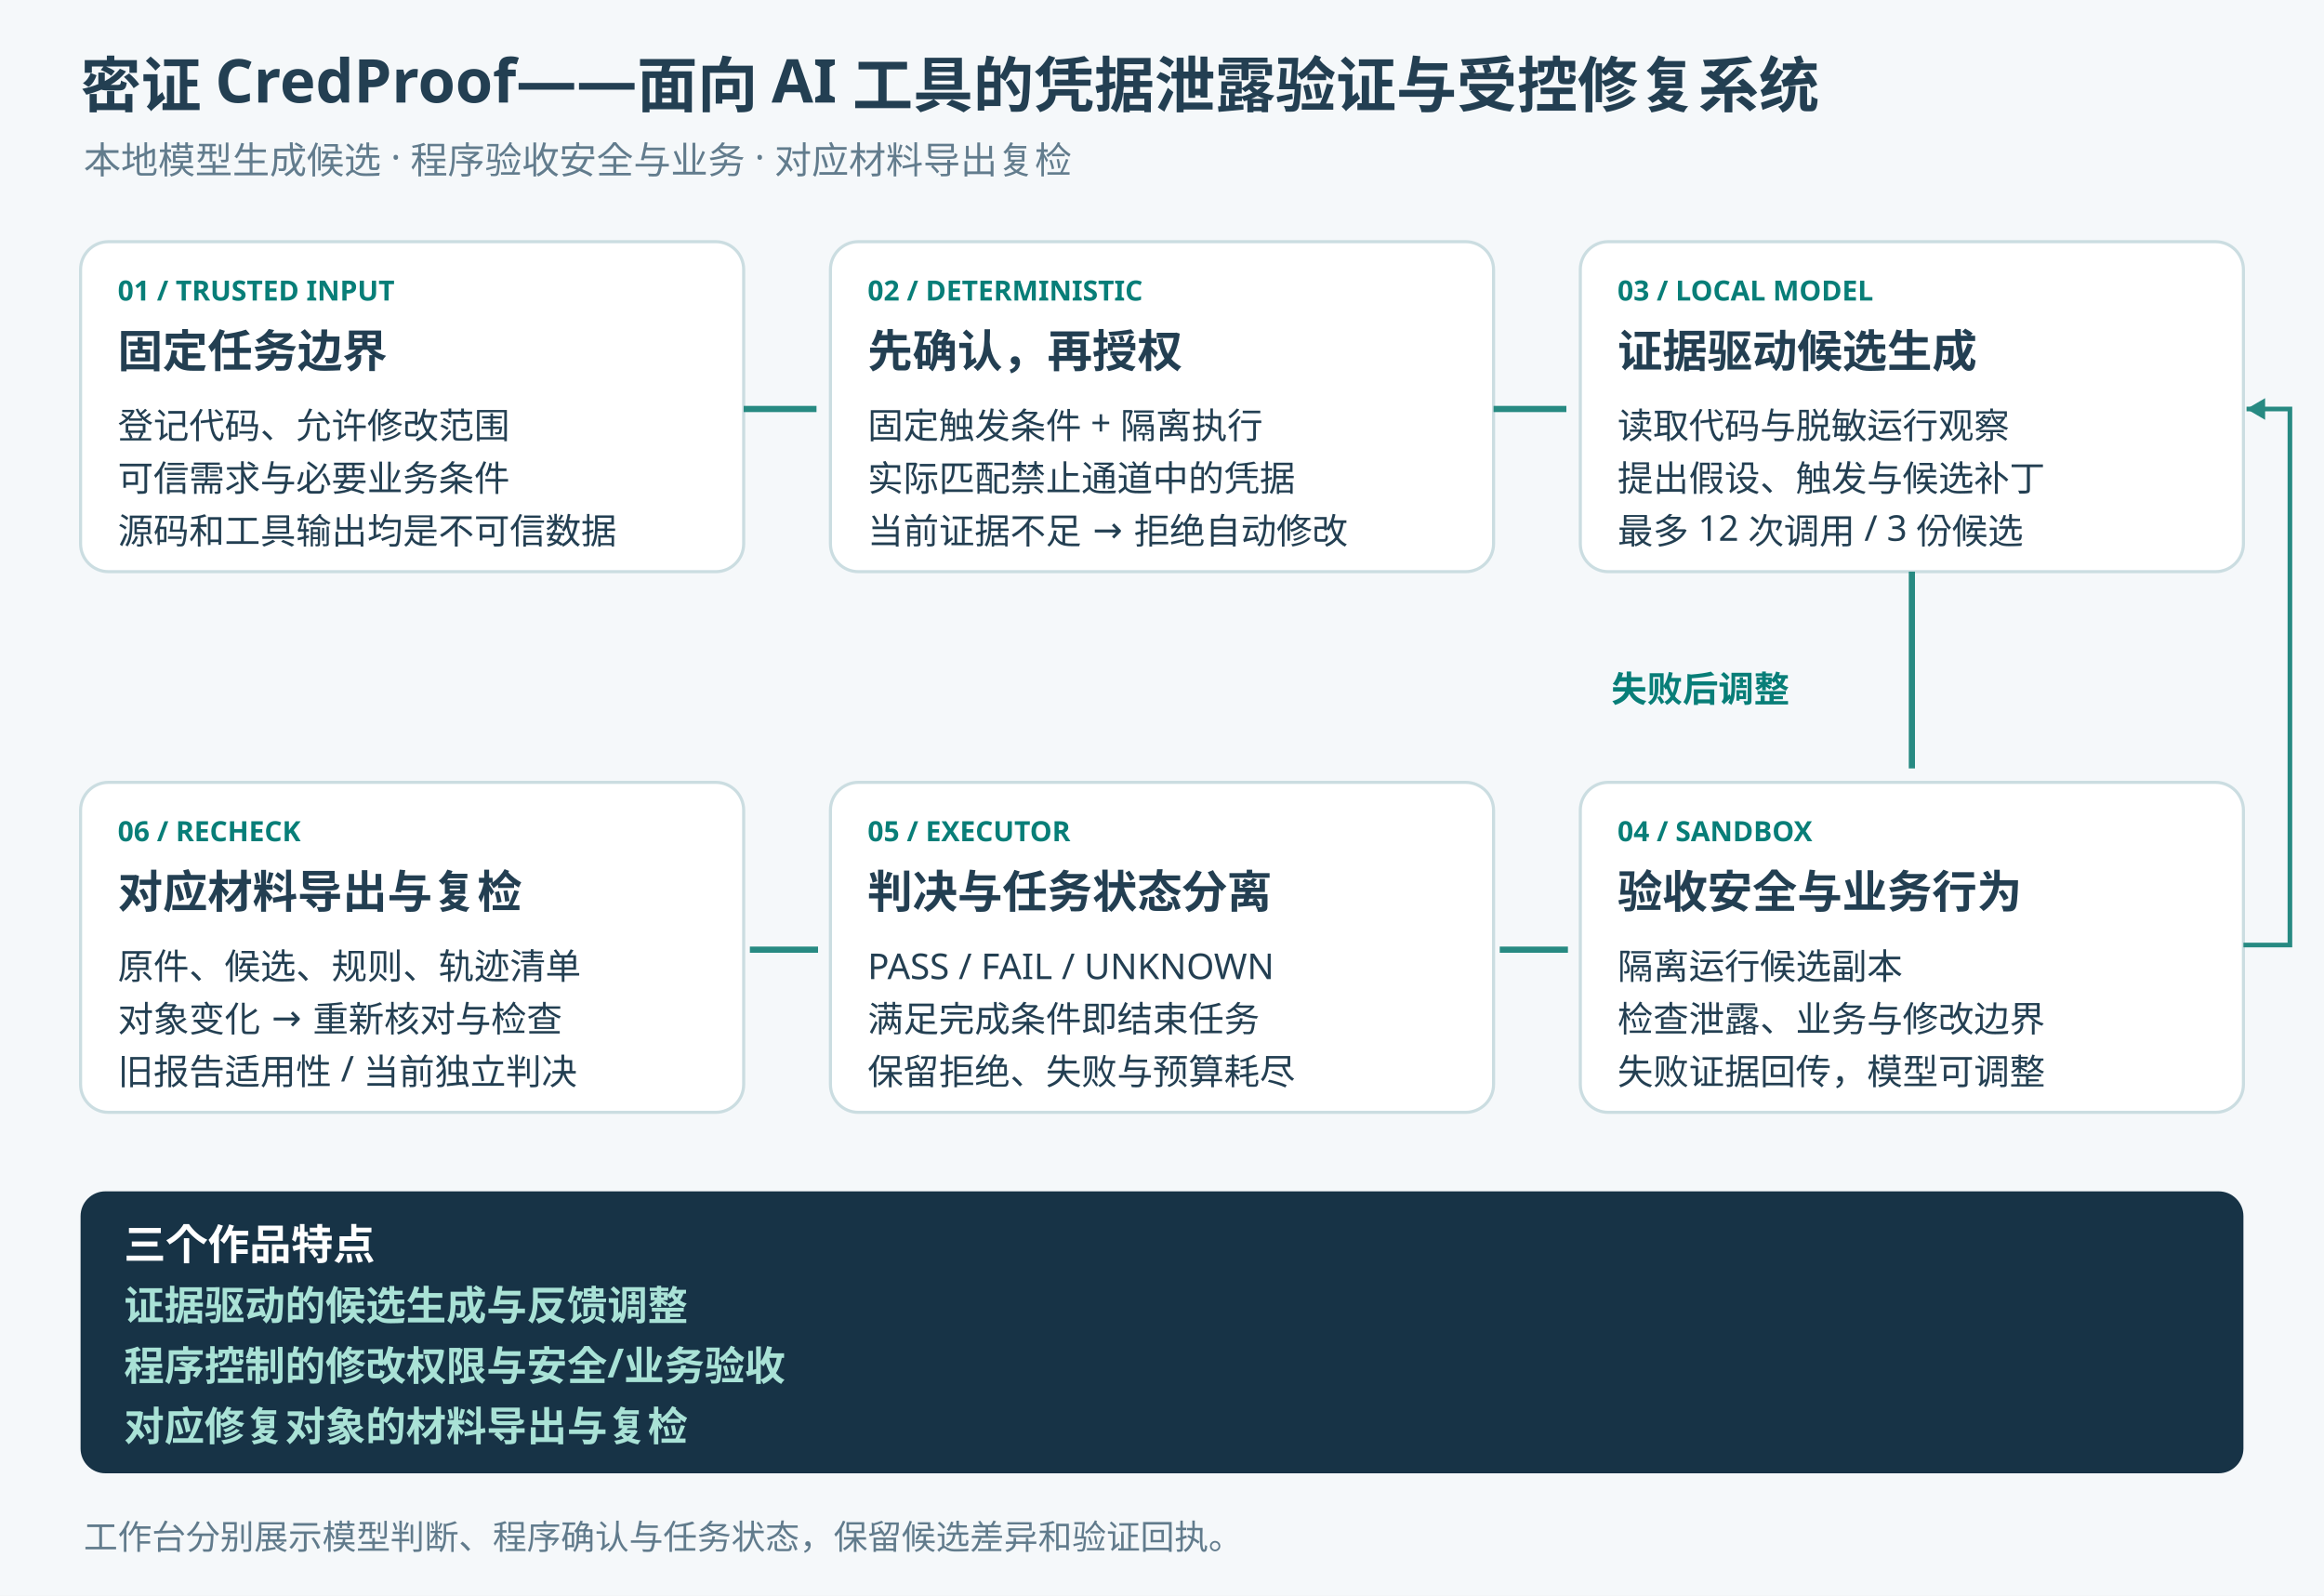
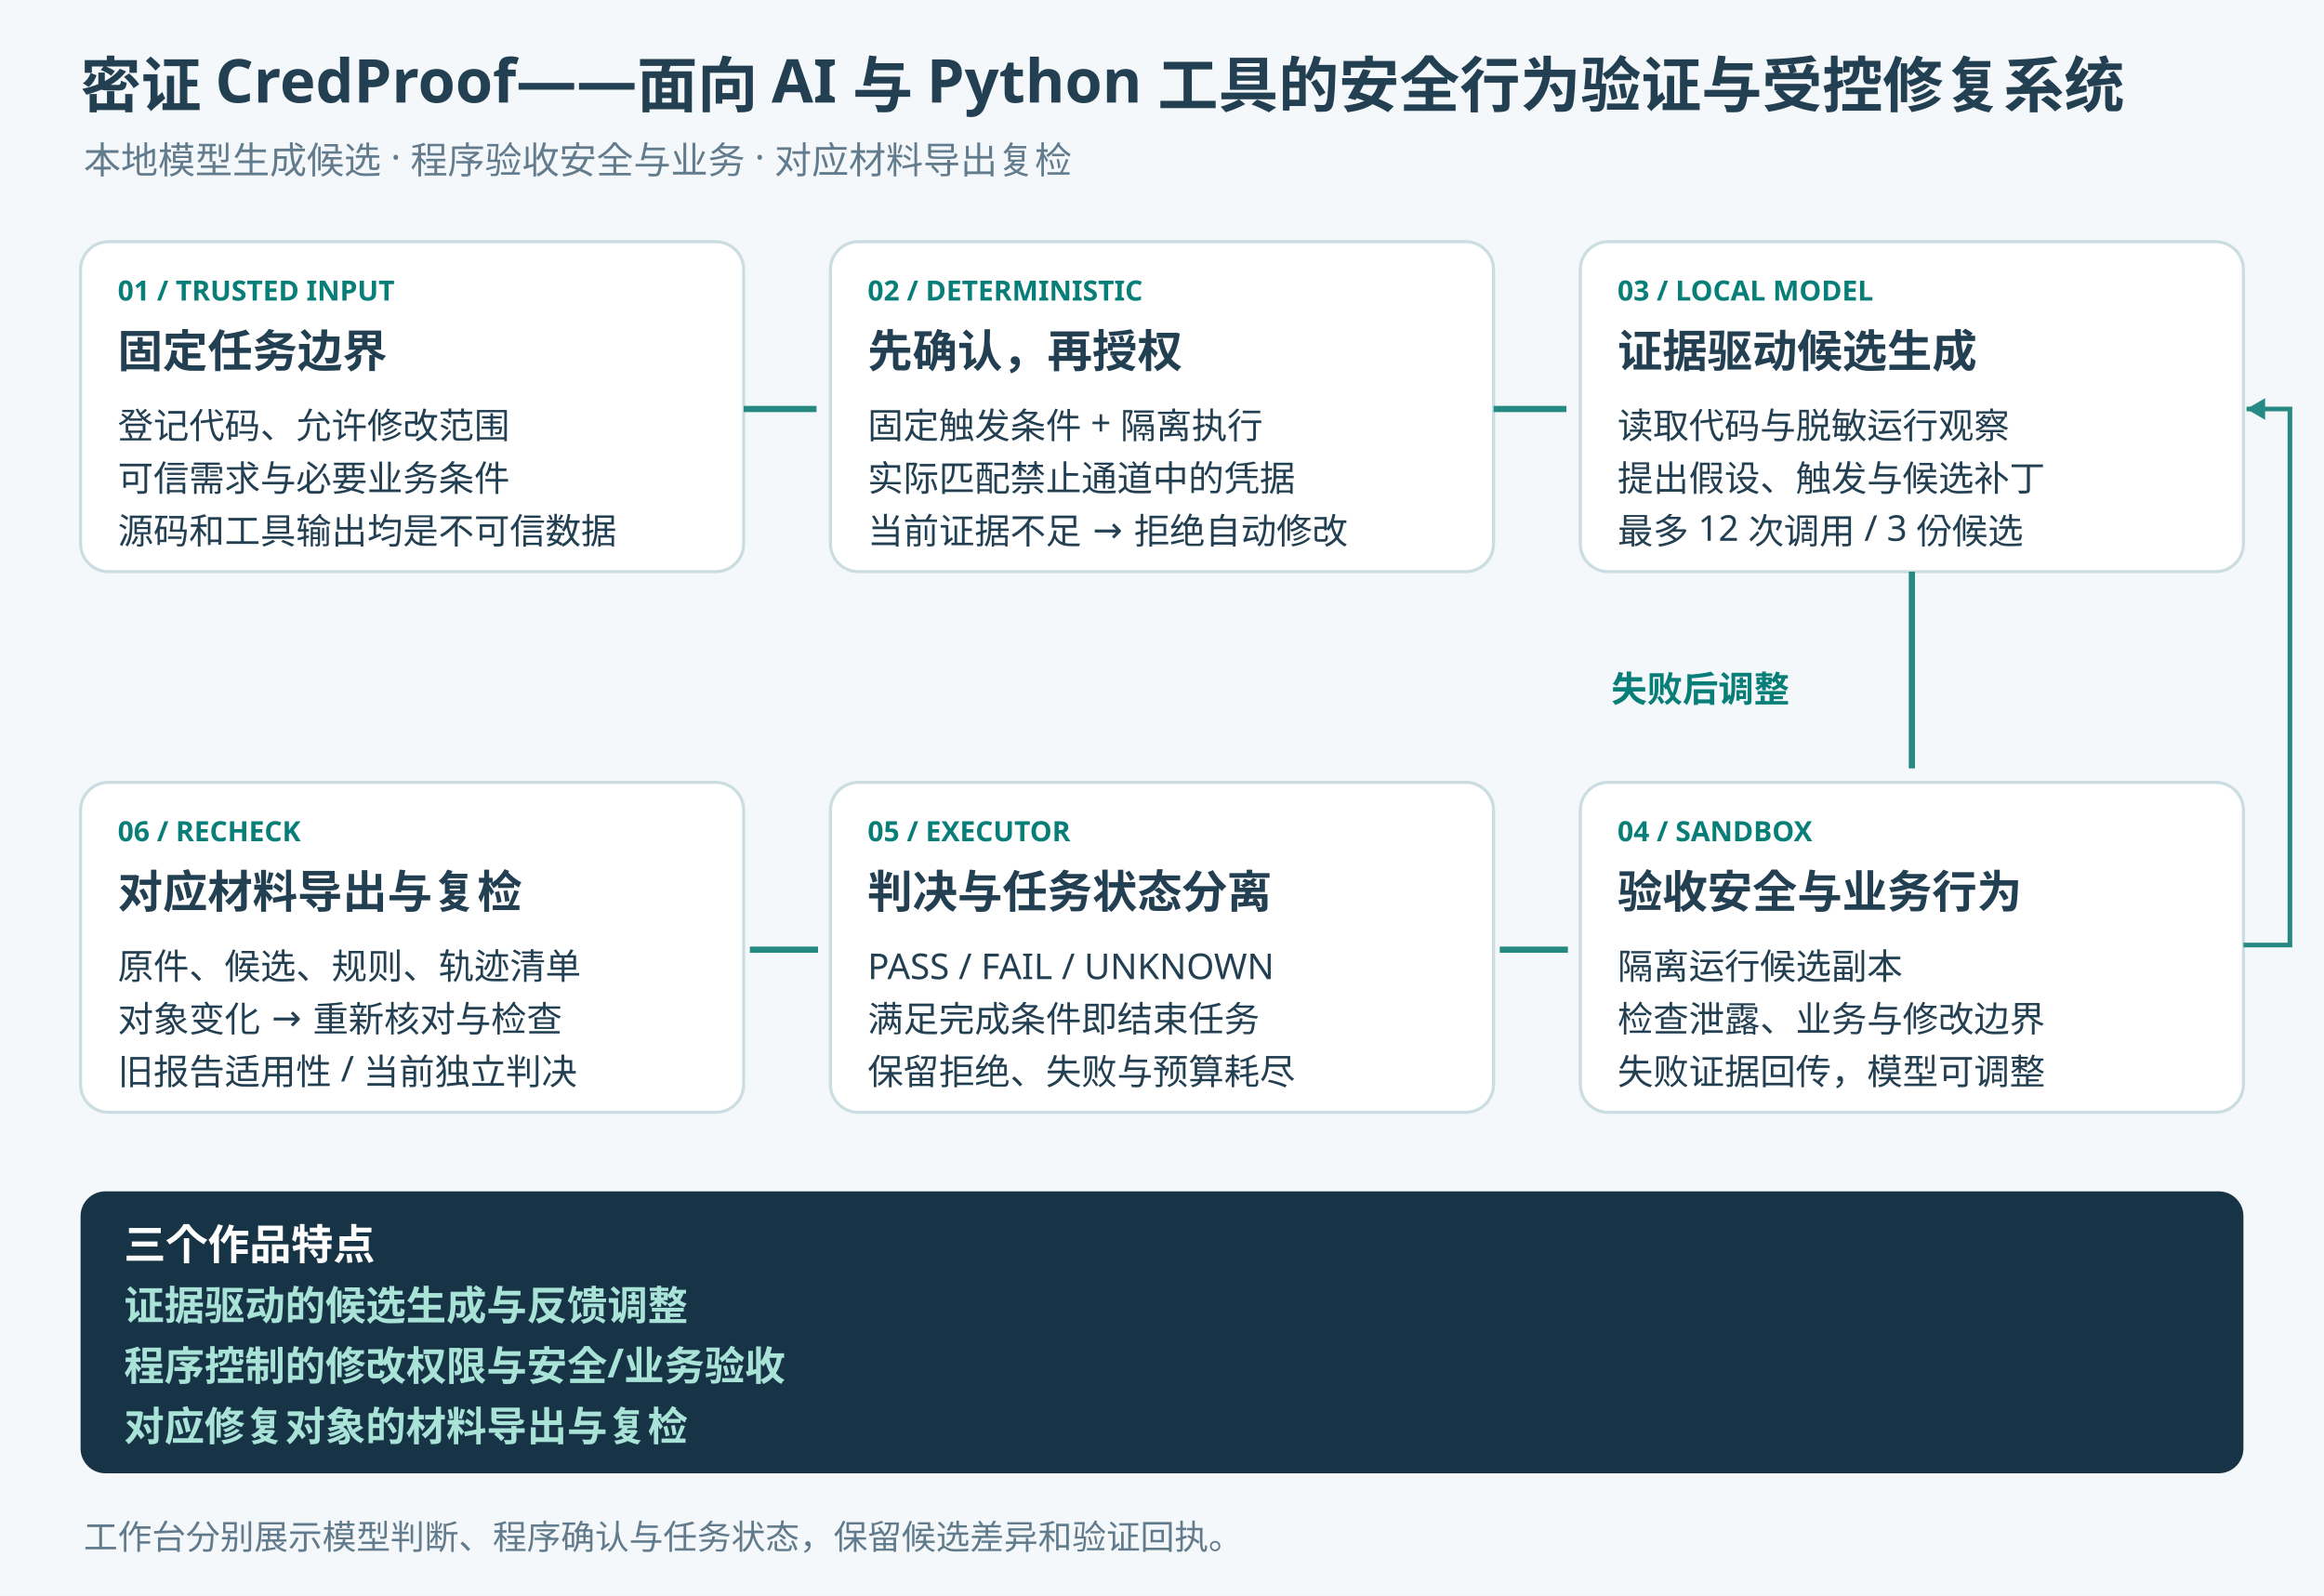
<svg xmlns="http://www.w3.org/2000/svg" width="1500" height="1030" viewBox="0 0 1500 1030">
  <rect width="100%" height="100%" fill="#f5f8fa" />
-   <text x="52" y="69" font-family="Microsoft YaHei,sans-serif" font-size="39" font-weight="700" fill="#233f52">密证 CredProof——面向 AI 工具的凭据泄露验证与受控修复系统</text>
+   <text x="52" y="69" font-family="Microsoft YaHei,sans-serif" font-size="39" font-weight="700" fill="#233f52">密证 CredProof——面向 AI 与 Python 工具的安全行为验证与受控修复系统</text>
  <text x="54" y="112" font-family="Microsoft YaHei,sans-serif" font-size="24" font-weight="400" fill="#627c8d">本地模型生成候选 · 程序验收安全与业务 · 对应材料导出复检</text>
  <rect x="52" y="156" width="428" height="213" rx="18" fill="white" stroke="#cbdde1" stroke-width="2" />
  <text x="76" y="194" font-family="Microsoft YaHei,sans-serif" font-size="18" font-weight="700" fill="#087e78">01 / TRUSTED INPUT</text>
  <text x="76" y="237" font-family="Microsoft YaHei,sans-serif" font-size="29" font-weight="700" fill="#233f52">固定任务边界</text>
  <text x="76" y="283" font-family="Microsoft YaHei,sans-serif" font-size="23" font-weight="400" fill="#233f52">登记代码、允许修改范围</text>
  <text x="76" y="317" font-family="Microsoft YaHei,sans-serif" font-size="23" font-weight="400" fill="#233f52">可信需求与必要业务条件</text>
  <text x="76" y="351" font-family="Microsoft YaHei,sans-serif" font-size="23" font-weight="400" fill="#233f52">源码和工具输出均是不可信数据</text>
  <rect x="536" y="156" width="428" height="213" rx="18" fill="white" stroke="#cbdde1" stroke-width="2" />
  <text x="560" y="194" font-family="Microsoft YaHei,sans-serif" font-size="18" font-weight="700" fill="#087e78">02 / DETERMINISTIC</text>
  <text x="560" y="237" font-family="Microsoft YaHei,sans-serif" font-size="29" font-weight="700" fill="#233f52">先确认，再授权</text>
  <text x="560" y="283" font-family="Microsoft YaHei,sans-serif" font-size="23" font-weight="400" fill="#233f52">固定触发条件 + 隔离执行</text>
  <text x="560" y="317" font-family="Microsoft YaHei,sans-serif" font-size="23" font-weight="400" fill="#233f52">实际匹配禁止通道中的凭据</text>
  <text x="560" y="351" font-family="Microsoft YaHei,sans-serif" font-size="23" font-weight="400" fill="#233f52">当前证据不足 → 拒绝自动修改</text>
  <rect x="1020" y="156" width="428" height="213" rx="18" fill="white" stroke="#cbdde1" stroke-width="2" />
  <text x="1044" y="194" font-family="Microsoft YaHei,sans-serif" font-size="18" font-weight="700" fill="#087e78">03 / LOCAL MODEL</text>
  <text x="1044" y="237" font-family="Microsoft YaHei,sans-serif" font-size="29" font-weight="700" fill="#233f52">证据驱动候选生成</text>
  <text x="1044" y="283" font-family="Microsoft YaHei,sans-serif" font-size="23" font-weight="400" fill="#233f52">读取代码与脱敏运行观察</text>
  <text x="1044" y="317" font-family="Microsoft YaHei,sans-serif" font-size="23" font-weight="400" fill="#233f52">提出假设、触发与候选补丁</text>
  <text x="1044" y="351" font-family="Microsoft YaHei,sans-serif" font-size="23" font-weight="400" fill="#233f52">最多 12 次调用 / 3 份候选</text>
  <path d="M480 264 L527 264" fill="none" stroke="#278a82" stroke-width="4" />
  <path d="M964 264 L1011 264" fill="none" stroke="#278a82" stroke-width="4" />
  <rect x="52" y="505" width="428" height="213" rx="18" fill="white" stroke="#cbdde1" stroke-width="2" />
  <text x="76" y="543" font-family="Microsoft YaHei,sans-serif" font-size="18" font-weight="700" fill="#087e78">06 / RECHECK</text>
  <text x="76" y="586" font-family="Microsoft YaHei,sans-serif" font-size="29" font-weight="700" fill="#233f52">对应材料导出与复检</text>
  <text x="76" y="632" font-family="Microsoft YaHei,sans-serif" font-size="23" font-weight="400" fill="#233f52">原件、候选、规则、轨迹清单</text>
  <text x="76" y="666" font-family="Microsoft YaHei,sans-serif" font-size="23" font-weight="400" fill="#233f52">对象变化 → 重新核对与检查</text>
  <text x="76" y="700" font-family="Microsoft YaHei,sans-serif" font-size="23" font-weight="400" fill="#233f52">旧报告适用性 / 当前独立判决</text>
  <rect x="536" y="505" width="428" height="213" rx="18" fill="white" stroke="#cbdde1" stroke-width="2" />
  <text x="560" y="543" font-family="Microsoft YaHei,sans-serif" font-size="18" font-weight="700" fill="#087e78">05 / EXECUTOR</text>
  <text x="560" y="586" font-family="Microsoft YaHei,sans-serif" font-size="29" font-weight="700" fill="#233f52">判决与任务状态分离</text>
  <text x="560" y="632" font-family="Microsoft YaHei,sans-serif" font-size="23" font-weight="400" fill="#233f52">PASS / FAIL / UNKNOWN</text>
  <text x="560" y="666" font-family="Microsoft YaHei,sans-serif" font-size="23" font-weight="400" fill="#233f52">满足完成条件即结束任务</text>
  <text x="560" y="700" font-family="Microsoft YaHei,sans-serif" font-size="23" font-weight="400" fill="#233f52">保留拒绝、失败与预算耗尽</text>
  <rect x="1020" y="505" width="428" height="213" rx="18" fill="white" stroke="#cbdde1" stroke-width="2" />
  <text x="1044" y="543" font-family="Microsoft YaHei,sans-serif" font-size="18" font-weight="700" fill="#087e78">04 / SANDBOX</text>
  <text x="1044" y="586" font-family="Microsoft YaHei,sans-serif" font-size="29" font-weight="700" fill="#233f52">验收安全与业务行为</text>
  <text x="1044" y="632" font-family="Microsoft YaHei,sans-serif" font-size="23" font-weight="400" fill="#233f52">隔离运行候选副本</text>
  <text x="1044" y="666" font-family="Microsoft YaHei,sans-serif" font-size="23" font-weight="400" fill="#233f52">检查泄露、业务与修改边界</text>
  <text x="1044" y="700" font-family="Microsoft YaHei,sans-serif" font-size="23" font-weight="400" fill="#233f52">失败证据回传，模型可调整</text>
  <path d="M1234 369 L1234 496" fill="none" stroke="#278a82" stroke-width="4" />
  <path d="M1012 613 h-44" stroke="#278a82" stroke-width="4" />
  <path d="M528 613 h-44" stroke="#278a82" stroke-width="4" />
  <path d="M1448 610 H1478 V264 H1450" fill="none" stroke="#278a82" stroke-width="3" />
  <path d="M1450 264 l12 -7 v14 z" fill="#278a82" />
  <text x="1040" y="453" font-family="Microsoft YaHei,sans-serif" font-size="23" font-weight="700" fill="#087e78">失败后调整</text>
  <rect x="52" y="769" width="1396" height="182" rx="16" fill="#173346" />
  <text x="80" y="813" font-family="Microsoft YaHei,sans-serif" font-size="27" font-weight="700" fill="#ffffff">三个作品特点</text>
  <text x="80" y="852" font-family="Microsoft YaHei,sans-serif" font-size="26" font-weight="700" fill="#a9e2d6">证据驱动的候选生成与反馈调整</text>
  <text x="80" y="891" font-family="Microsoft YaHei,sans-serif" font-size="26" font-weight="700" fill="#a9e2d6">程序控制的修改权限与安全/业务验收</text>
  <text x="80" y="930" font-family="Microsoft YaHei,sans-serif" font-size="26" font-weight="700" fill="#a9e2d6">对应修复对象的材料导出与复检</text>
  <text x="54" y="1000" font-family="Microsoft YaHei,sans-serif" font-size="22" font-weight="400" fill="#617b8c">工作台分别展示模型判断、程序确认与任务状态，保留候选差异和验证回执。</text>
</svg>
